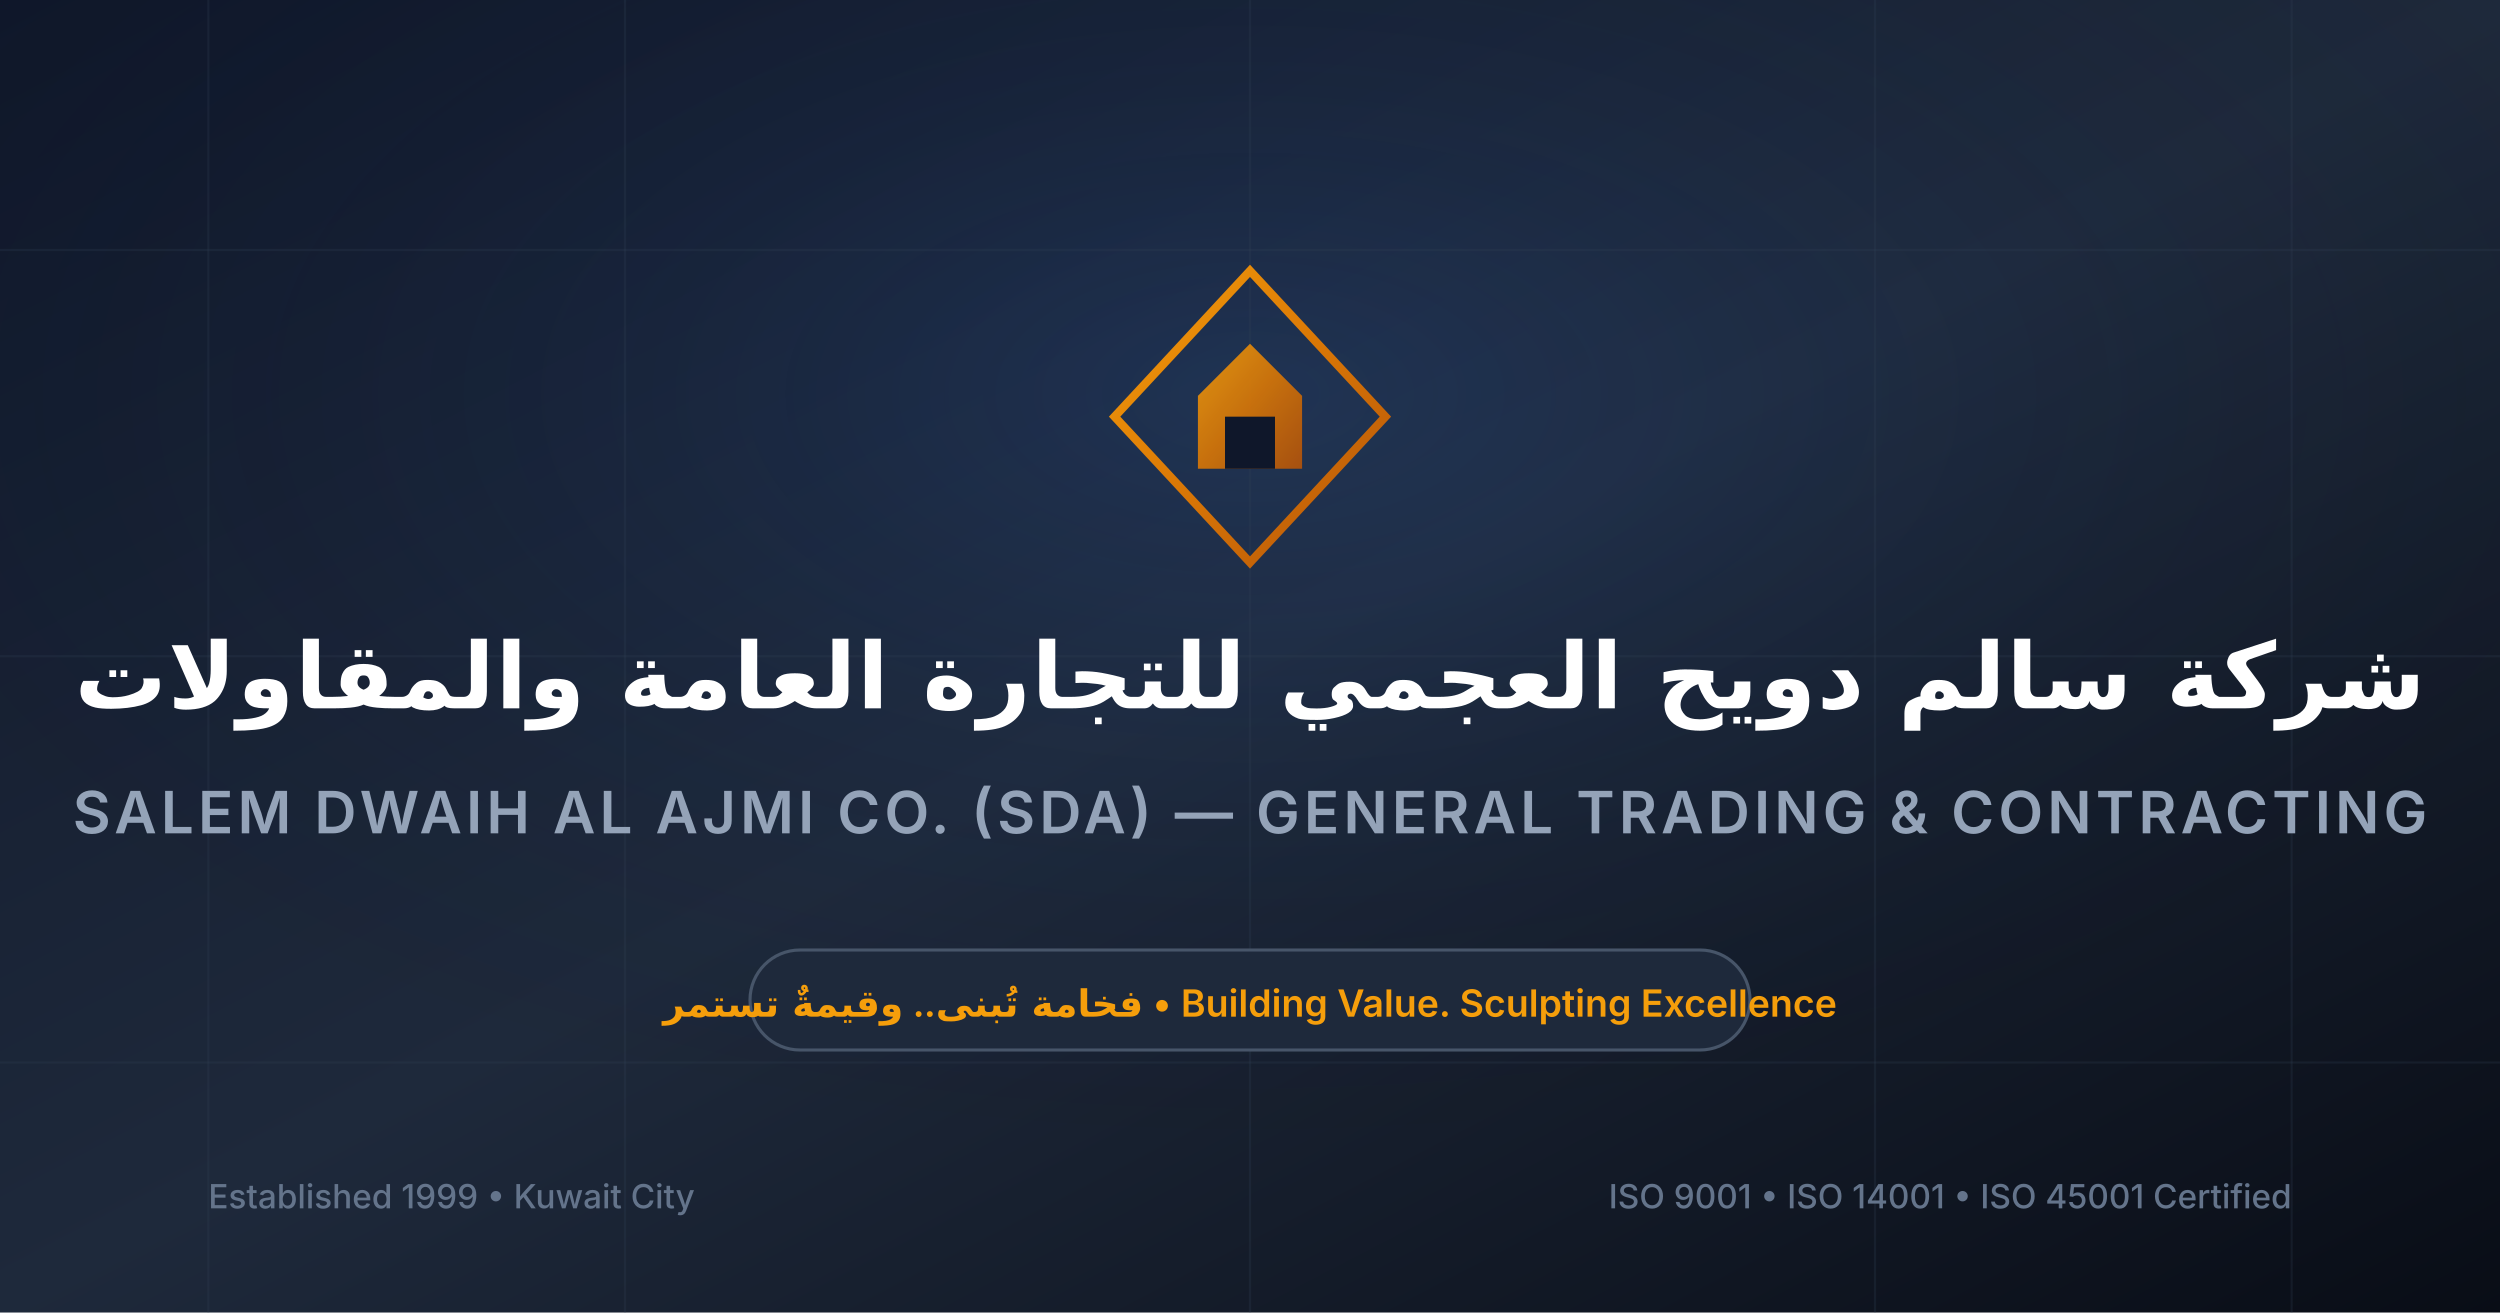
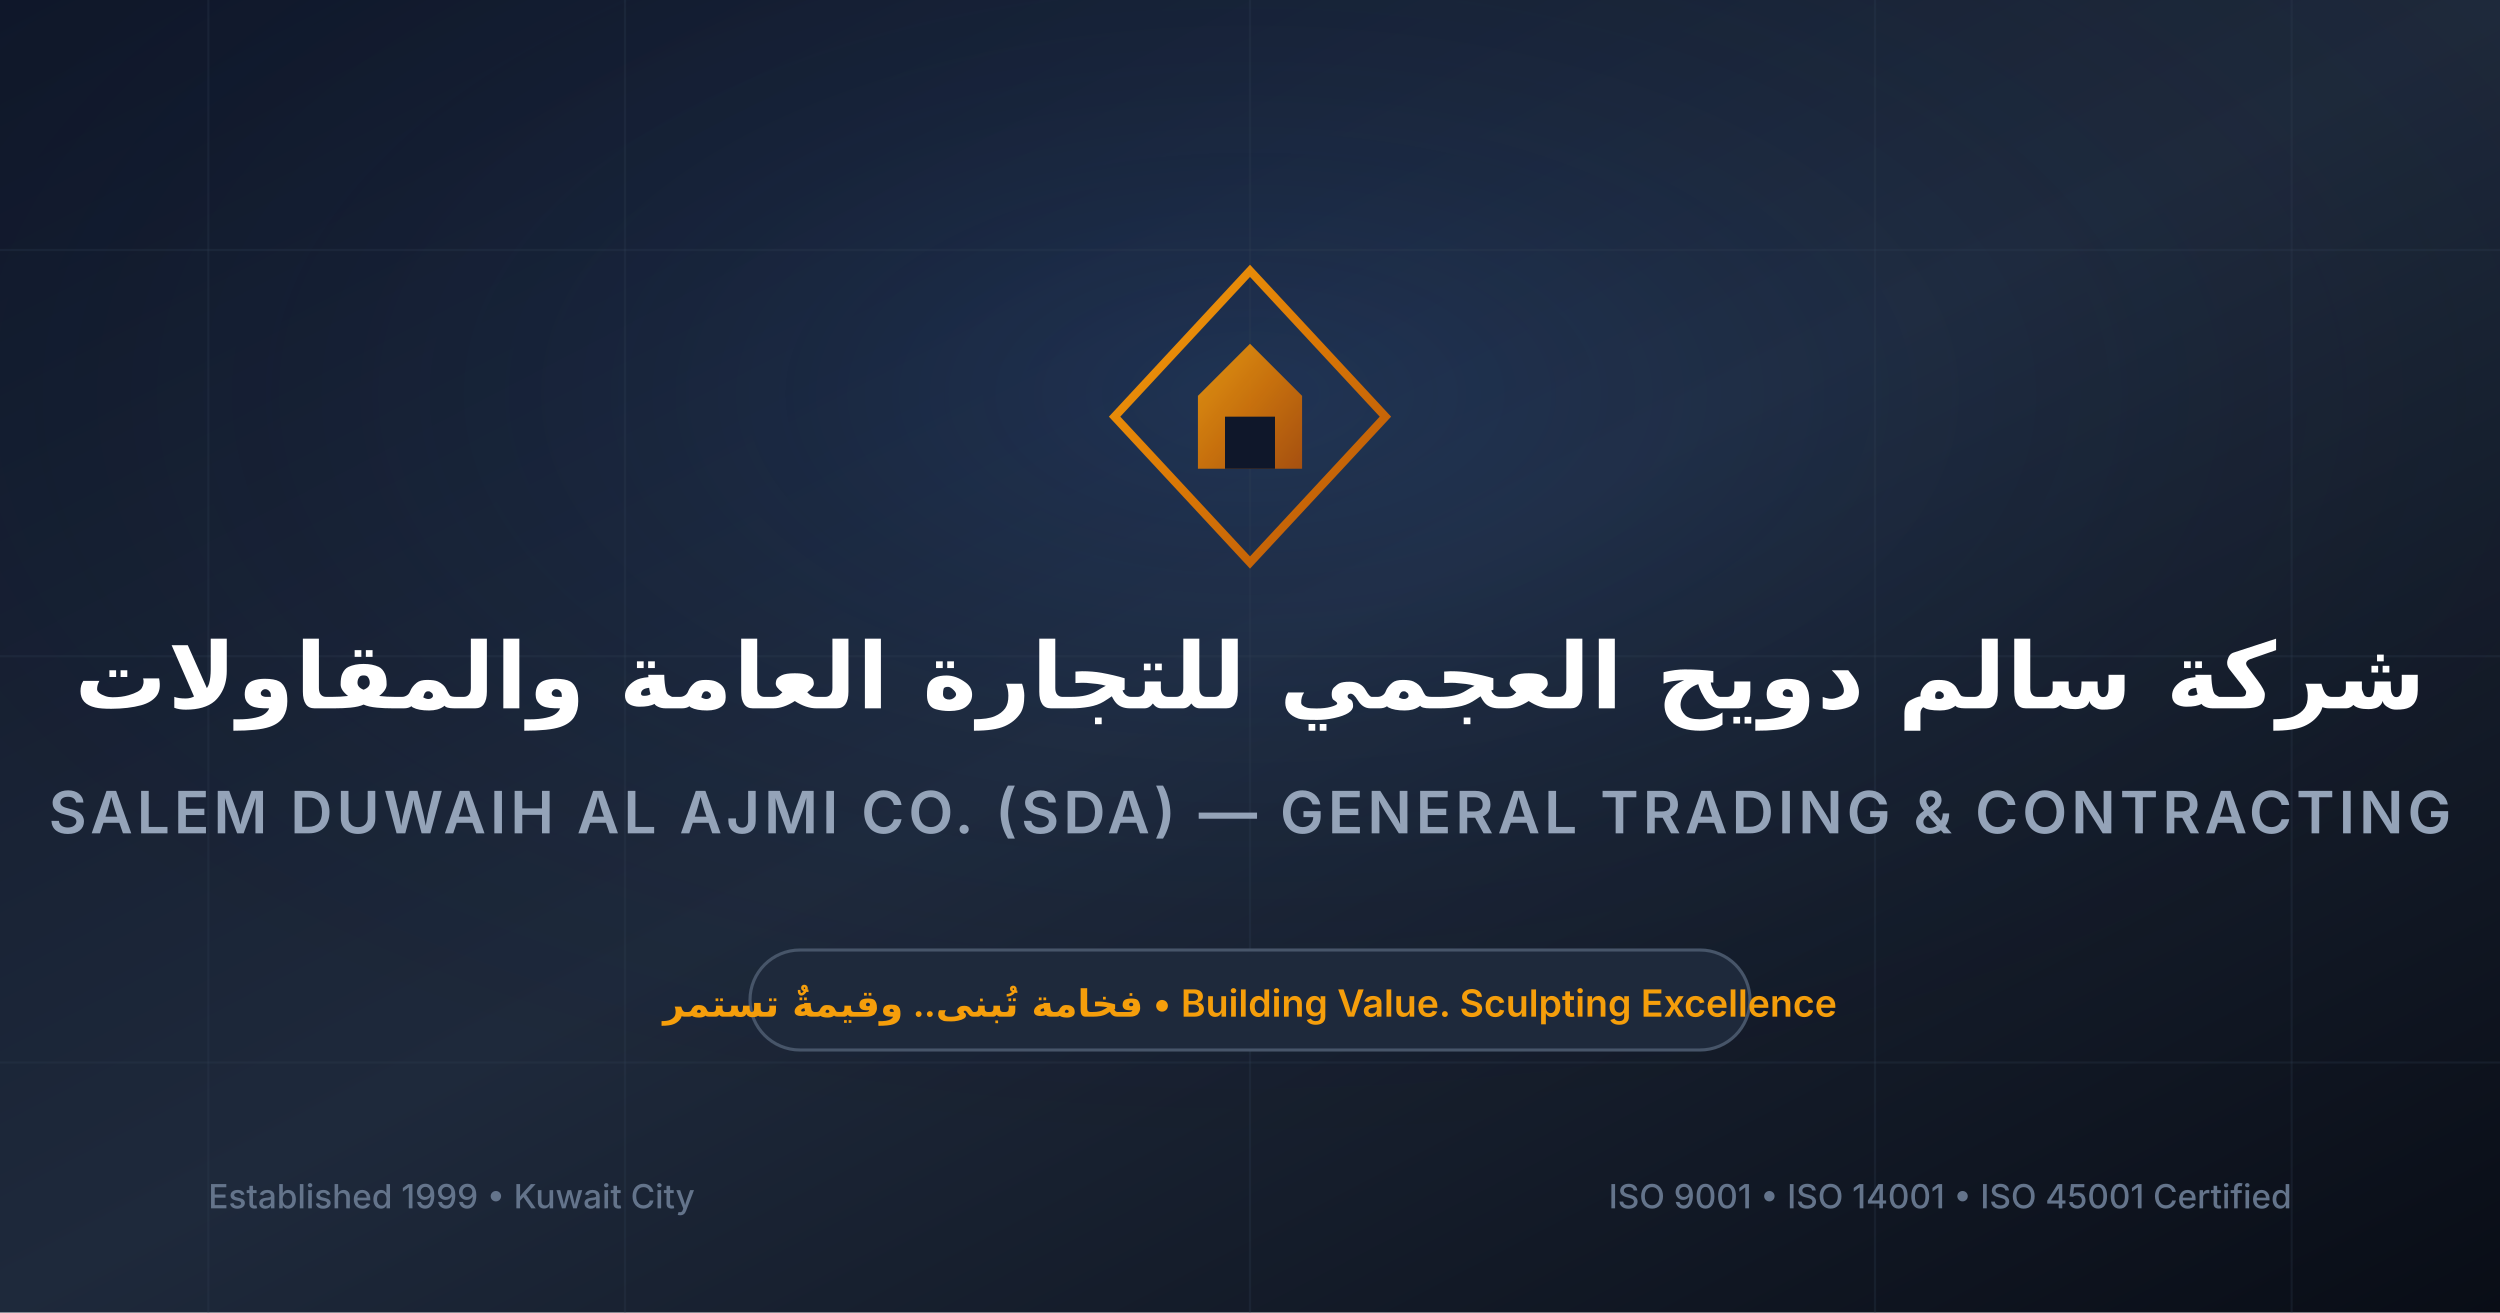
<svg xmlns="http://www.w3.org/2000/svg" viewBox="0 0 1200 630" width="1200" height="630">
  <defs>
    <linearGradient id="bgGrad" x1="0%" y1="0%" x2="100%" y2="100%">
      <stop offset="0%" stop-color="#0f172a" />
      <stop offset="50%" stop-color="#1e293b" />
      <stop offset="100%" stop-color="#090d16" />
    </linearGradient>
    <linearGradient id="goldGrad" x1="0%" y1="0%" x2="100%" y2="100%">
      <stop offset="0%" stop-color="#f59e0b" />
      <stop offset="50%" stop-color="#d97706" />
      <stop offset="100%" stop-color="#b45309" />
    </linearGradient>
    <radialGradient id="ambientGlow" cx="50%" cy="30%" r="60%">
      <stop offset="0%" stop-color="#3b82f6" stop-opacity="0.15" />
      <stop offset="100%" stop-color="#000000" stop-opacity="0" />
    </radialGradient>
  </defs>
  <rect width="1200" height="630" fill="url(#bgGrad)" />
  <rect width="1200" height="630" fill="url(#ambientGlow)" />
  <g stroke="#334155" stroke-width="1" stroke-opacity="0.25">
    <line x1="100" y1="0" x2="100" y2="630" />
    <line x1="300" y1="0" x2="300" y2="630" />
    <line x1="600" y1="0" x2="600" y2="630" />
    <line x1="900" y1="0" x2="900" y2="630" />
    <line x1="1100" y1="0" x2="1100" y2="630" />
    <line x1="0" y1="120" x2="1200" y2="120" />
    <line x1="0" y1="315" x2="1200" y2="315" />
    <line x1="0" y1="510" x2="1200" y2="510" />
  </g>
  <g transform="translate(600, 200)">
    <polygon points="0,-70 65,0 0,70 -65,0" fill="none" stroke="url(#goldGrad)" stroke-width="4" />
    <path d="M-25,25 L-25,-10 L0,-35 L25,-10 L25,25 Z" fill="url(#goldGrad)" opacity="0.9" />
    <path d="M-12,25 L-12,0 L12,0 L12,25 Z" fill="#0f172a" />
  </g>
  <text x="600" y="340" text-anchor="middle" font-family="system-ui, -apple-system, sans-serif" font-weight="bold" font-size="44" fill="#ffffff" letter-spacing="0.5">
    شركة سالم دويح العجمي للتجارة العامة والمقاولات
  </text>
  <text x="600" y="400" text-anchor="middle" font-family="system-ui, -apple-system, sans-serif" font-weight="600" font-size="28" fill="#94a3b8" letter-spacing="2">
-     SALEM DWAIH AL AJMI CO. (SDA) — GENERAL TRADING &amp; CONTRACTING
+     SALEM DUWAIH AL AJMI CO. (SDA) — GENERAL TRADING &amp; CONTRACTING
  </text>
  <g transform="translate(600, 480)">
    <rect x="-240" y="-24" width="480" height="48" rx="24" fill="#1e293b" stroke="#475569" stroke-width="1.5" />
    <text x="0" y="8" text-anchor="middle" font-family="system-ui, -apple-system, sans-serif" font-weight="600" font-size="18" fill="#f59e0b">
      فخامة تُبنى.. وقيمةٌ تستمر • Building Value. Sculpting Excellence
    </text>
  </g>
  <text x="100" y="580" text-anchor="start" font-family="system-ui, -apple-system, sans-serif" font-weight="500" font-size="16" fill="#64748b">
    Established 1999 • Kuwait City
  </text>
  <text x="1100" y="580" text-anchor="end" font-family="system-ui, -apple-system, sans-serif" font-weight="500" font-size="16" fill="#64748b">
    ISO 9001 • ISO 14001 • ISO 45001 Certified
  </text>
</svg>
